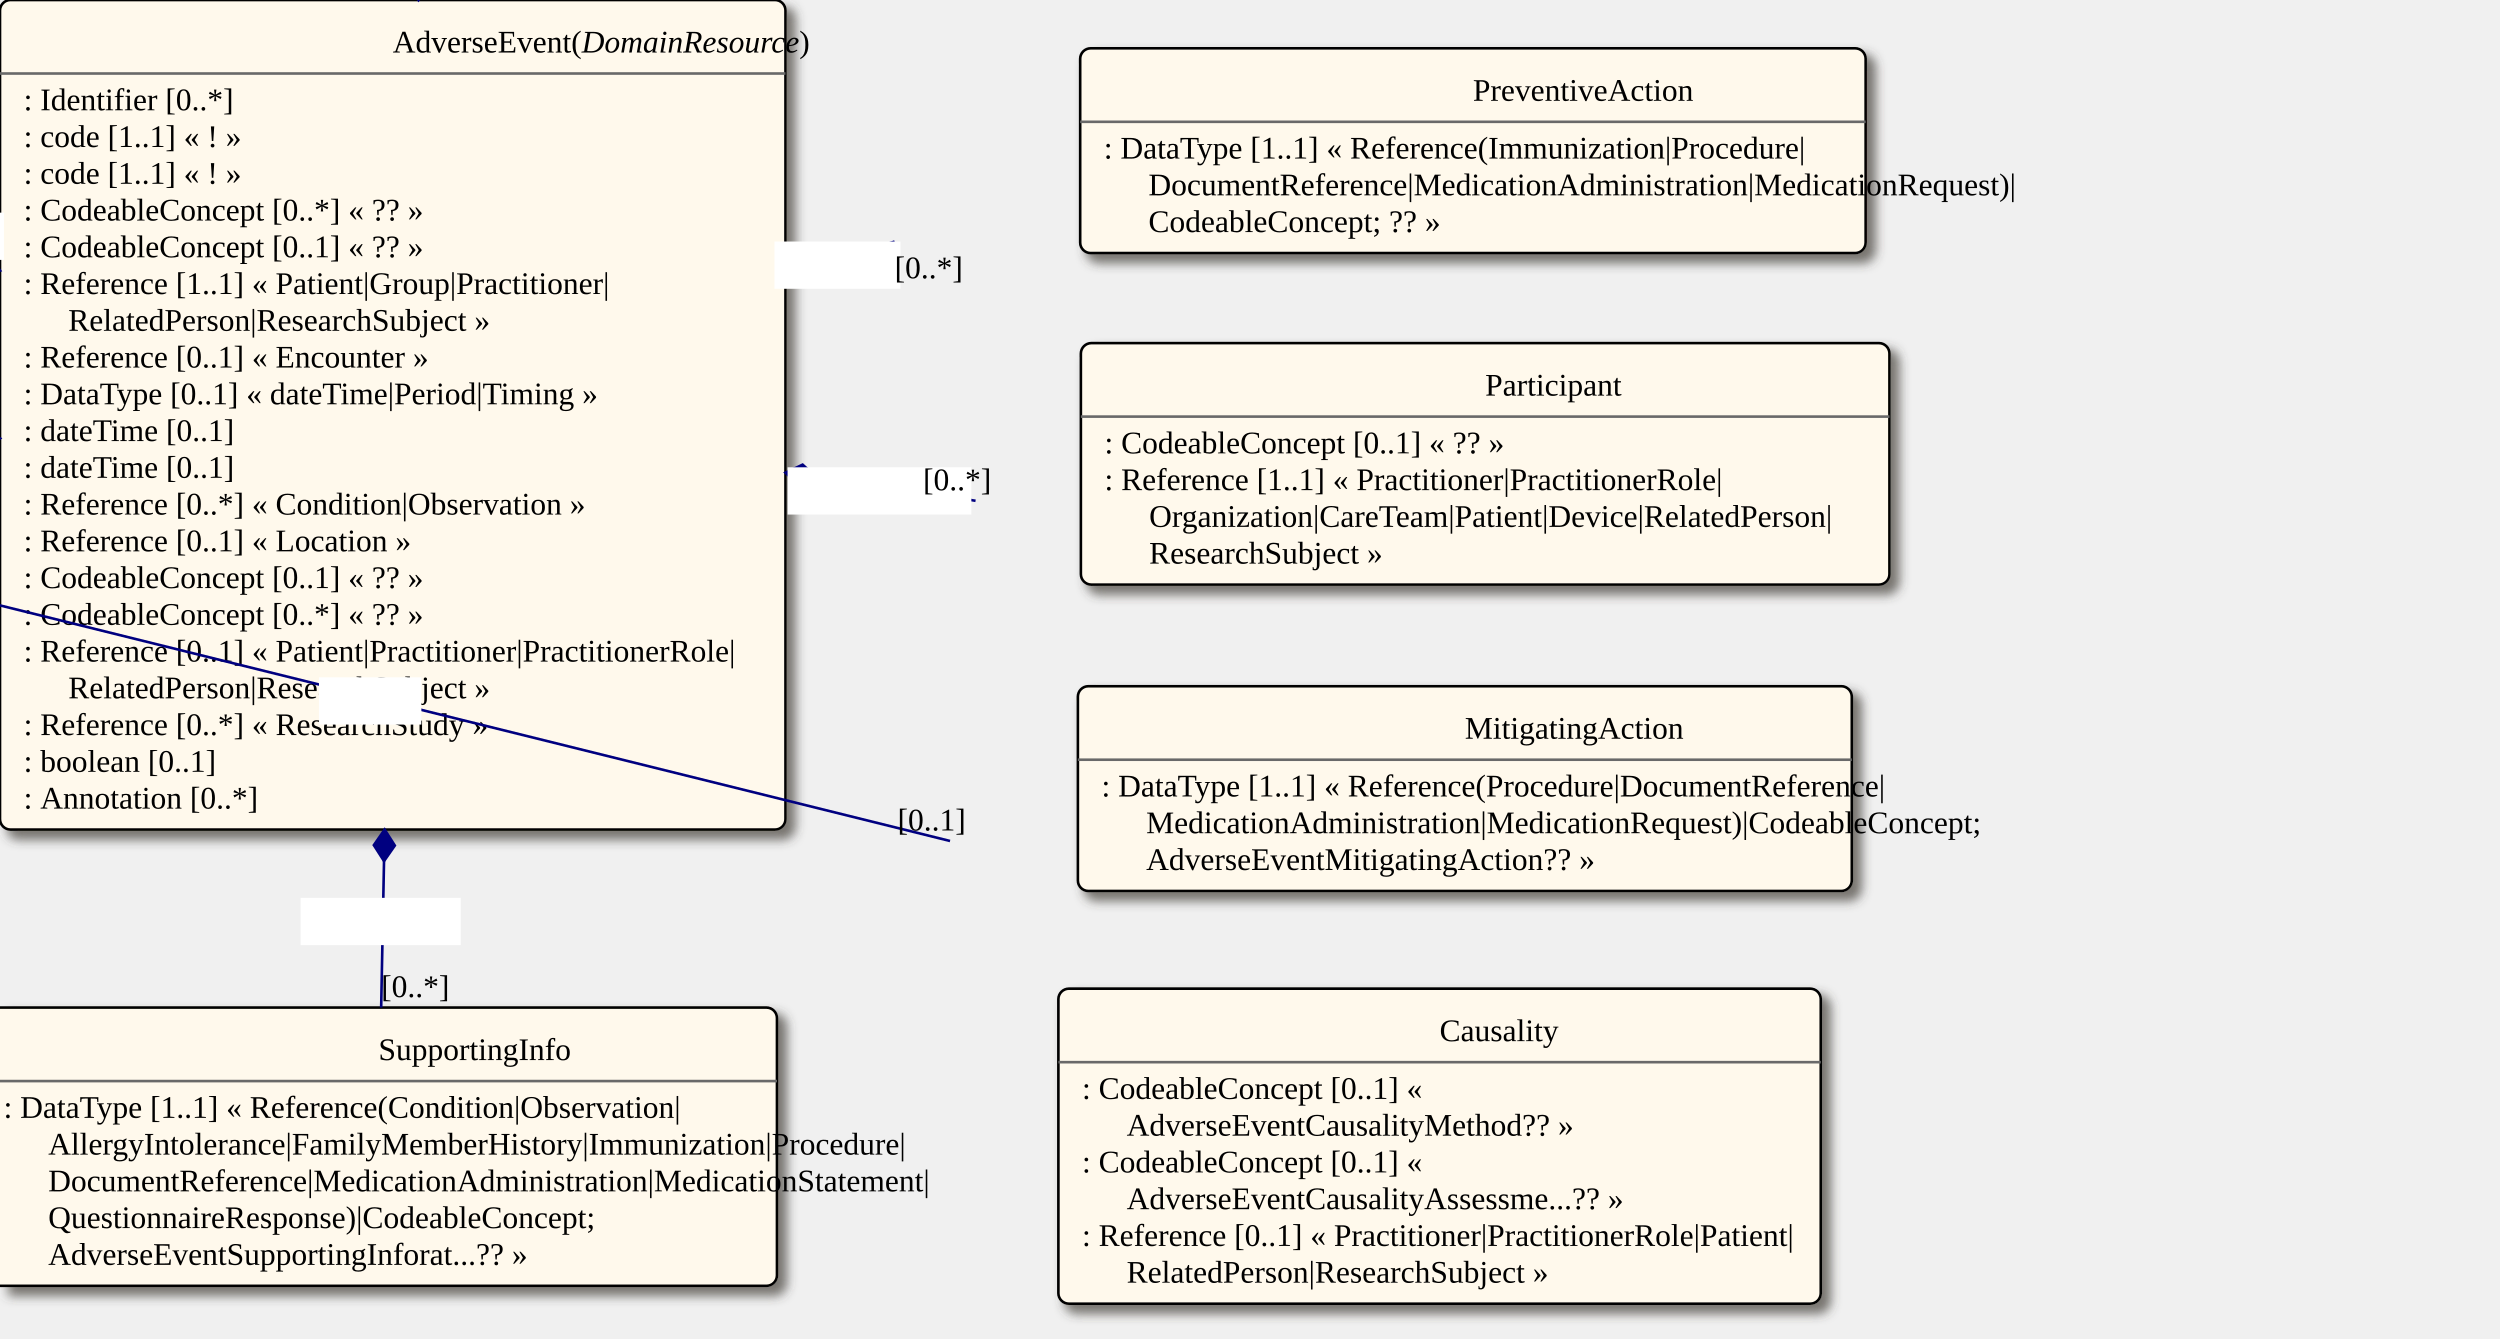
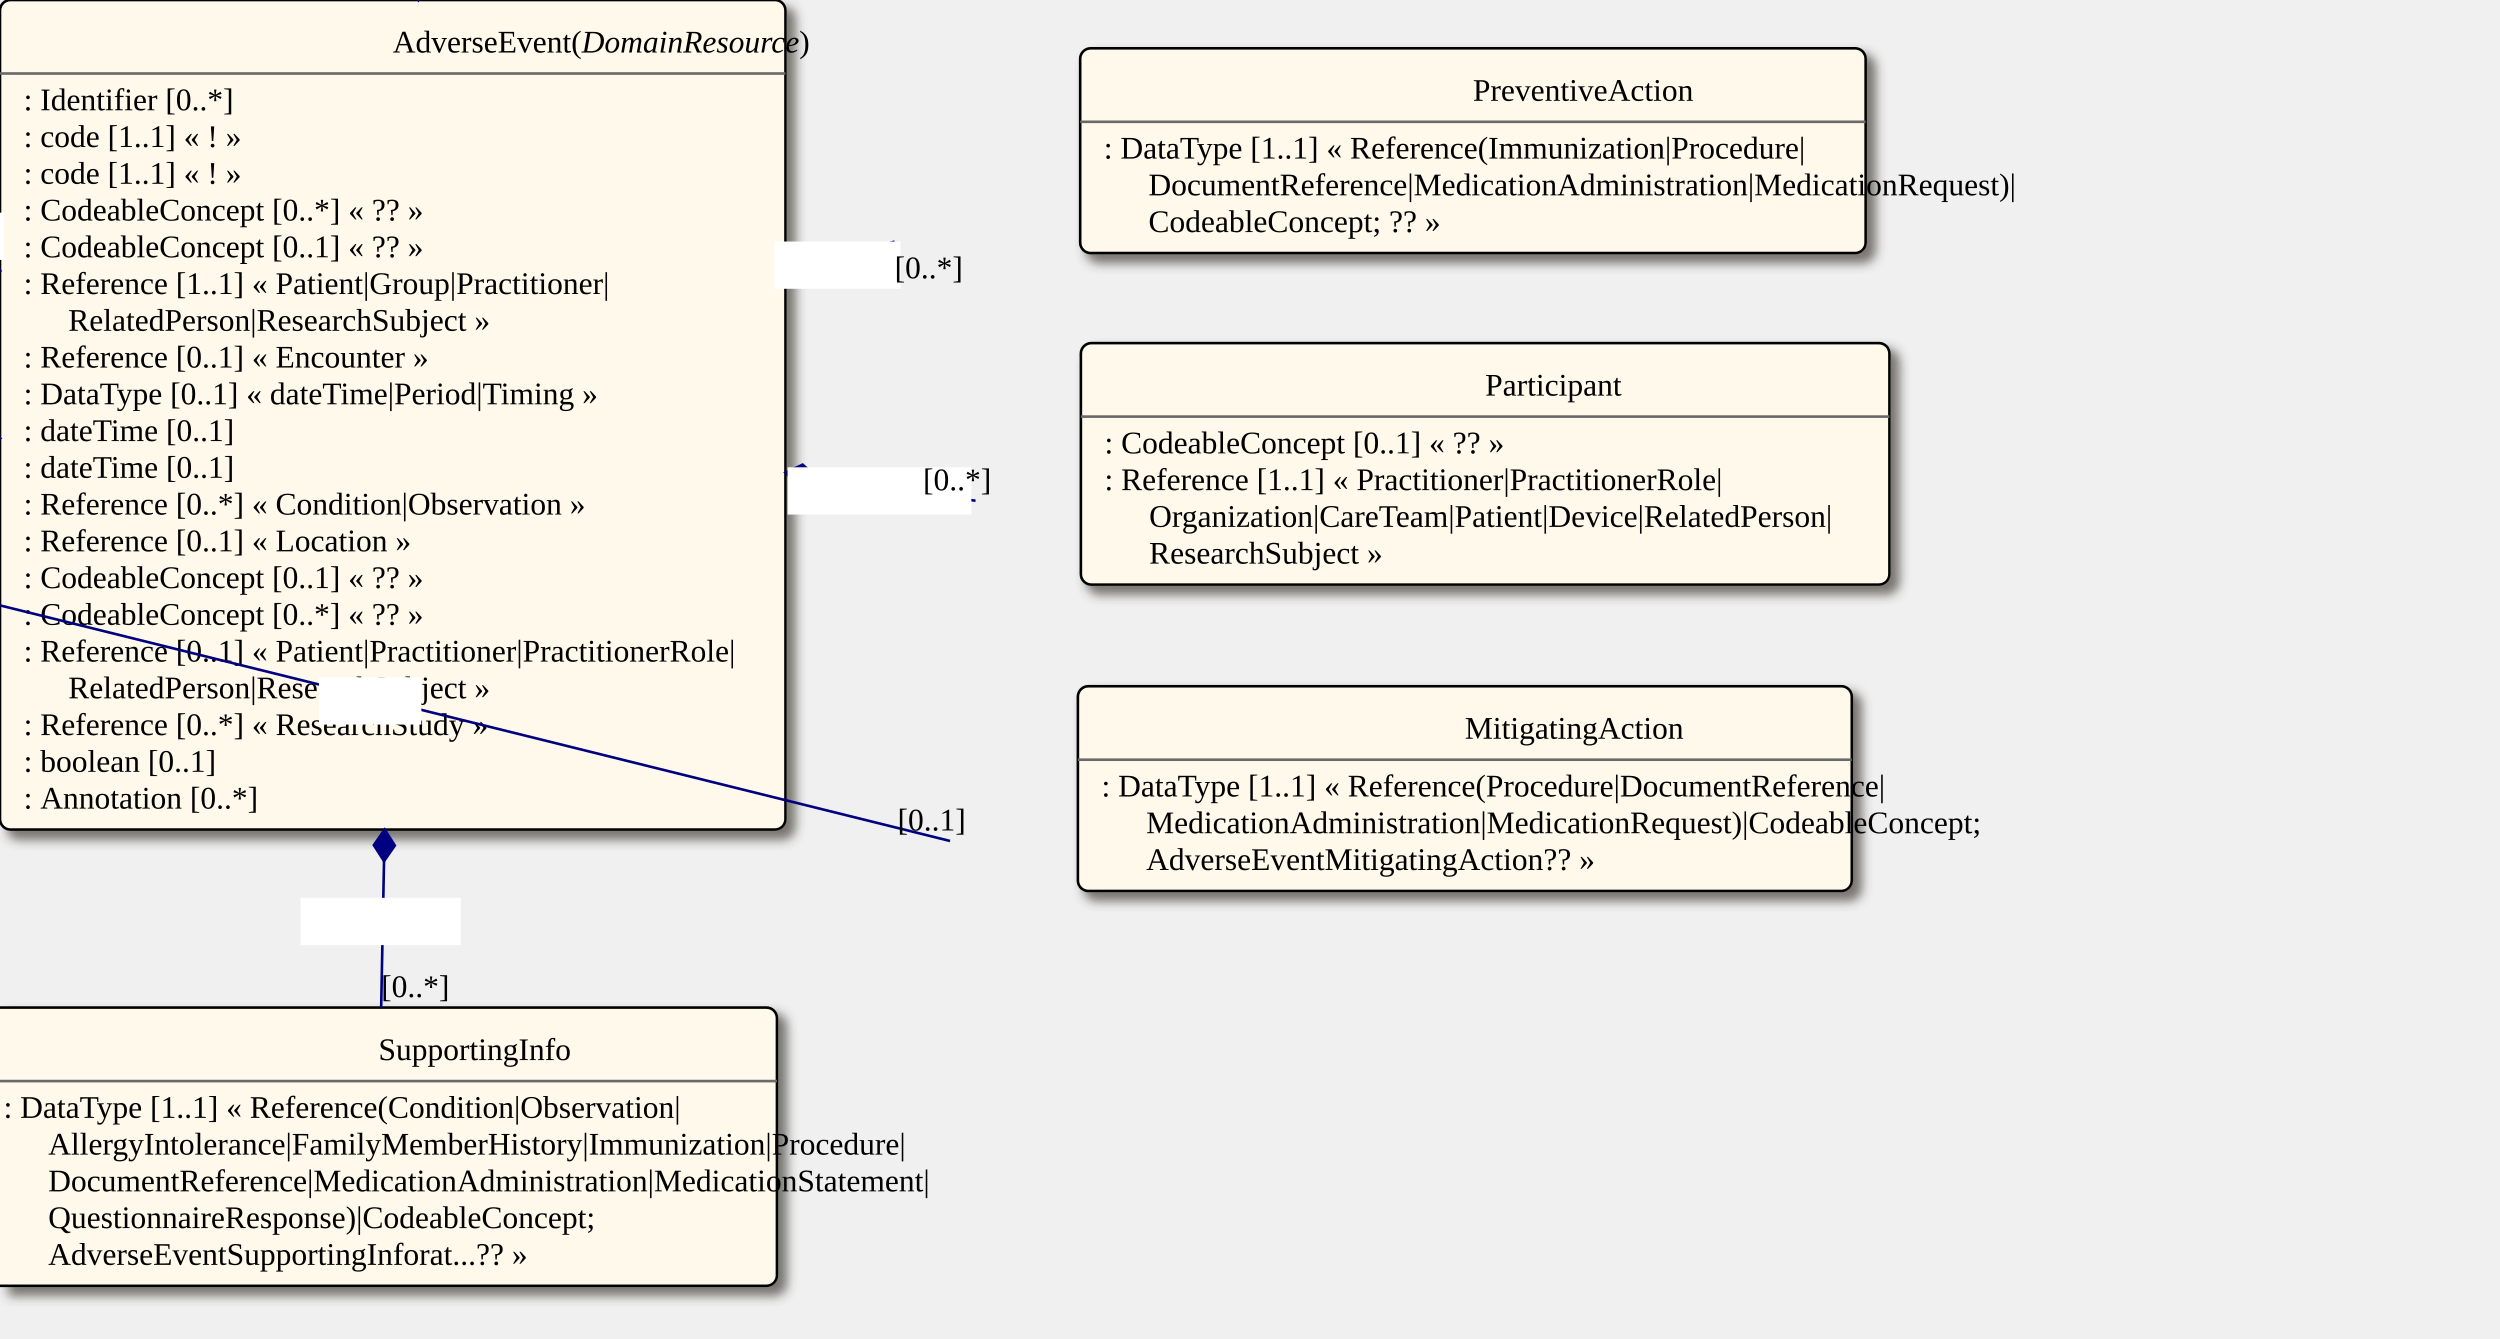
<svg xmlns="http://www.w3.org/2000/svg" xmlns:xlink="http://www.w3.org/1999/xlink" id="n937" version="1.1" width="952.28" height="509.795">
  <defs id="defs8584">
    <filter id="shadow1" x="-0.021" y="-0.068" width="1.053" height="1.174">
      <feOffset result="offOut" in="SourceGraphic" dx="3" dy="3" id="feOffset8575" />
      <feColorMatrix result="matrixOut" in="offOut" type="matrix" values="0.2 0 0 0 0 0 0.2 0 0 0 0 0 0.2 0 0 0 0 0 1 0" id="feColorMatrix8577" />
      <feGaussianBlur result="blurOut" in="matrixOut" stdDeviation="2" id="feGaussianBlur8579" />
      <feBlend in="SourceGraphic" in2="blurOut" mode="normal" id="feBlend8581" />
    </filter>
  </defs>
  <g id="n938">
    <rect id="AdverseEvent" x="0.0" y="0.0" rx="4" ry="4" width="299.2" height="316.0" filter="url(#shadow1)" style="fill:#fff9ec;stroke:black;stroke-width:1" />
    <line id="n939" x1="0.0" y1="28.0" x2="299.2" y2="28.0" style="stroke:dimgrey;stroke-width:1" />
    <text id="n940" x="149.6" y="20.0" fill="black" class="diagram-class-title  diagram-class-resource">AdverseEvent<tspan class="diagram-class-title-link" id="tspan8589"> (<a id="n941" xlink:href="domainresource.html#DomainResource" class="diagram-class-reference" style="font-style: italic">DomainResource</a>)</tspan>
    </text>
    <text id="n942" x="6.0" y="42.0" fill="black" class="diagram-class-detail">
      <a id="n943" xlink:href="adverseevent-definitions.html#AdverseEvent.identifier" /> : <a id="n944" xlink:href="datatypes.html#Identifier">Identifier</a> [0..*]</text>
    <text id="n948" x="6.0" y="56.0" fill="black" class="diagram-class-detail">
      <a id="n949" xlink:href="adverseevent-definitions.html#AdverseEvent.status" /> : <a id="n950" xlink:href="datatypes.html#code">code</a> [1..1] « <a id="n951" xlink:href="valueset-adverse-event-status.html" />! »</text>
    <text id="n958" x="6.0" y="70.0" fill="black" class="diagram-class-detail">
      <a id="n959" xlink:href="adverseevent-definitions.html#AdverseEvent.actuality" /> : <a id="n960" xlink:href="datatypes.html#code">code</a> [1..1] « <a id="n961" xlink:href="valueset-adverse-event-actuality.html" />! »</text>
    <text id="n968" x="6.0" y="84.0" fill="black" class="diagram-class-detail">
      <a id="n969" xlink:href="adverseevent-definitions.html#AdverseEvent.category" /> : <a id="n970" xlink:href="datatypes.html#CodeableConcept">CodeableConcept</a> [0..*] « <a id="n971" xlink:href="valueset-adverse-event-category.html" />?? »</text>
    <text id="n978" x="6.0" y="98.0" fill="black" class="diagram-class-detail">
      <a id="n979" xlink:href="adverseevent-definitions.html#AdverseEvent.code" /> : <a id="n980" xlink:href="datatypes.html#CodeableConcept">CodeableConcept</a> [0..1] « <a id="n981" xlink:href="valueset-adverse-event-type.html" />?? »</text>
    <text id="n988" x="6.0" y="112.0" fill="black" class="diagram-class-detail">
      <a id="n989" xlink:href="adverseevent-definitions.html#AdverseEvent.subject" /> : <a id="n990" xlink:href="references.html#Reference">Reference</a> [1..1] « <a id="n991" xlink:href="patient.html#Patient">Patient</a>|<a id="n992" xlink:href="group.html#Group">Group</a>|<a id="n993" xlink:href="practitioner.html#Practitioner">Practitioner</a>|</text>
    <text id="n994" x="26.0" y="126.0" fill="black" class="diagram-class-detail">
      <a id="n995" xlink:href="relatedperson.html#RelatedPerson">RelatedPerson</a>|<a id="n996" xlink:href="researchsubject.html#ResearchSubject">ResearchSubject</a> »</text>
    <text id="n1006" x="6.0" y="140.0" fill="black" class="diagram-class-detail">
      <a id="n1007" xlink:href="adverseevent-definitions.html#AdverseEvent.encounter" /> : <a id="n1008" xlink:href="references.html#Reference">Reference</a> [0..1] « <a id="n1009" xlink:href="encounter.html#Encounter">Encounter</a> »</text>
    <text id="n1014" x="6.0" y="154.0" fill="black" class="diagram-class-detail">
      <a id="n1015" xlink:href="adverseevent-definitions.html#AdverseEvent.occurrence_x_" /> : <a id="n1016" xlink:href="types.html#DataType">DataType</a> [0..1] « <a id="n1017" xlink:href="datatypes.html#dateTime">dateTime</a>|<a id="n1018" xlink:href="datatypes.html#Period">Period</a>|<a id="n1019" xlink:href="datatypes.html#Timing">Timing</a> »</text>
    <text id="n1026" x="6.0" y="168.0" fill="black" class="diagram-class-detail">
      <a id="n1027" xlink:href="adverseevent-definitions.html#AdverseEvent.detected" /> : <a id="n1028" xlink:href="datatypes.html#dateTime">dateTime</a> [0..1]</text>
    <text id="n1032" x="6.0" y="182.0" fill="black" class="diagram-class-detail">
      <a id="n1033" xlink:href="adverseevent-definitions.html#AdverseEvent.recordedDate" /> : <a id="n1034" xlink:href="datatypes.html#dateTime">dateTime</a> [0..1]</text>
    <text id="n1038" x="6.0" y="196.0" fill="black" class="diagram-class-detail">
      <a id="n1039" xlink:href="adverseevent-definitions.html#AdverseEvent.resultingEffect" /> : <a id="n1040" xlink:href="references.html#Reference">Reference</a> [0..*] « <a id="n1041" xlink:href="condition.html#Condition">Condition</a>|<a id="n1042" xlink:href="observation.html#Observation">Observation</a> »</text>
    <text id="n1048" x="6.0" y="210.0" fill="black" class="diagram-class-detail">
      <a id="n1049" xlink:href="adverseevent-definitions.html#AdverseEvent.location" /> : <a id="n1050" xlink:href="references.html#Reference">Reference</a> [0..1] « <a id="n1051" xlink:href="location.html#Location">Location</a> »</text>
    <text id="n1056" x="6.0" y="224.0" fill="black" class="diagram-class-detail">
      <a id="n1057" xlink:href="adverseevent-definitions.html#AdverseEvent.seriousness" /> : <a id="n1058" xlink:href="datatypes.html#CodeableConcept">CodeableConcept</a> [0..1] « <a id="n1059" xlink:href="valueset-adverse-event-seriousness.html" />?? »</text>
    <text id="n1066" x="6.0" y="238.0" fill="black" class="diagram-class-detail">
      <a id="n1067" xlink:href="adverseevent-definitions.html#AdverseEvent.outcome" /> : <a id="n1068" xlink:href="datatypes.html#CodeableConcept">CodeableConcept</a> [0..*] « <a id="n1069" xlink:href="valueset-adverse-event-outcome.html" />?? »</text>
    <text id="n1076" x="6.0" y="252.0" fill="black" class="diagram-class-detail">
      <a id="n1077" xlink:href="adverseevent-definitions.html#AdverseEvent.recorder" /> : <a id="n1078" xlink:href="references.html#Reference">Reference</a> [0..1] « <a id="n1079" xlink:href="patient.html#Patient">Patient</a>|<a id="n1080" xlink:href="practitioner.html#Practitioner">Practitioner</a>|<a id="n1081" xlink:href="practitionerrole.html#PractitionerRole">PractitionerRole</a>|</text>
    <text id="n1082" x="26.0" y="266.0" fill="black" class="diagram-class-detail">
      <a id="n1083" xlink:href="relatedperson.html#RelatedPerson">RelatedPerson</a>|<a id="n1084" xlink:href="researchsubject.html#ResearchSubject">ResearchSubject</a> »</text>
    <text id="n1094" x="6.0" y="280.0" fill="black" class="diagram-class-detail">
      <a id="n1095" xlink:href="adverseevent-definitions.html#AdverseEvent.study" /> : <a id="n1096" xlink:href="references.html#Reference">Reference</a> [0..*] « <a id="n1097" xlink:href="researchstudy.html#ResearchStudy">ResearchStudy</a> »</text>
    <text id="n1102" x="6.0" y="294.0" fill="black" class="diagram-class-detail">
      <a id="n1103" xlink:href="adverseevent-definitions.html#AdverseEvent.expectedInResearchStudy" /> : <a id="n1104" xlink:href="datatypes.html#boolean">boolean</a> [0..1]</text>
    <text id="n1108" x="6.0" y="308.0" fill="black" class="diagram-class-detail">
      <a id="n1109" xlink:href="adverseevent-definitions.html#AdverseEvent.note" /> : <a id="n1110" xlink:href="datatypes.html#Annotation">Annotation</a> [0..*]</text>
  </g>
  <g id="n1114" transform="translate(91.71236,130.6901)">
    <rect id="AdverseEvent.participant" x="320" y="0" rx="4" ry="4" width="308" height="92" filter="url(#shadow1)" style="fill:#fff9ec;stroke:#000000;stroke-width:1" />
    <line id="n1115" x1="320" y1="28" x2="628" y2="28" style="stroke:#696969;stroke-width:1" />
    <text id="n1116" x="474" y="20" fill="#000000" class="diagram-class-title">Participant</text>
    <text id="n1117" x="326" y="42" fill="#000000" class="diagram-class-detail">
      <a id="n1118" xlink:href="adverseevent-definitions.html#AdverseEvent.participant.function" /> : <a id="n1119" xlink:href="datatypes.html#CodeableConcept">CodeableConcept</a> [0..1] « <a id="n1120" xlink:href="valueset-adverse-event-participant-function.html" />?? »</text>
    <text id="n1127" x="326" y="56" fill="#000000" class="diagram-class-detail">
      <a id="n1128" xlink:href="adverseevent-definitions.html#AdverseEvent.participant.actor" /> : <a id="n1129" xlink:href="references.html#Reference">Reference</a> [1..1] « <a id="n1130" xlink:href="practitioner.html#Practitioner">Practitioner</a>|<a id="n1131" xlink:href="practitionerrole.html#PractitionerRole">PractitionerRole</a>|</text>
    <text id="n1132" x="346" y="70" fill="#000000" class="diagram-class-detail">
      <a id="n1133" xlink:href="organization.html#Organization">Organization</a>|<a id="n1134" xlink:href="careteam.html#CareTeam">CareTeam</a>|<a id="n1135" xlink:href="patient.html#Patient">Patient</a>|<a id="n1136" xlink:href="device.html#Device">Device</a>|<a id="n1137" xlink:href="relatedperson.html#RelatedPerson">RelatedPerson</a>|</text>
    <text id="n1138" x="346" y="84" fill="#000000" class="diagram-class-detail">
      <a id="n1139" xlink:href="researchsubject.html#ResearchSubject">ResearchSubject</a> »</text>
  </g>
  <g id="n1153">
    <rect id="AdverseEvent.suspectEntity" x="-334.102" y="133.403" rx="4" ry="4" width="255.2" height="92.0" filter="url(#shadow1)" style="fill:#fff9ec;stroke:black;stroke-width:1" />
    <line id="n1154" x1="-334.102" y1="161.403" x2="-78.902" y2="161.403" style="stroke:dimgrey;stroke-width:1" />
    <text id="n1155" x="-206.502" y="153.403" fill="black" class="diagram-class-title">SuspectEntity</text>
    <text id="n1156" x="-328.102" y="175.403" fill="black" class="diagram-class-detail">
      <a id="n1157" xlink:href="adverseevent-definitions.html#AdverseEvent.suspectEntity.instance_x_" /> : <a id="n1158" xlink:href="types.html#DataType">DataType</a> [1..1] « <a id="n1159" xlink:href="datatypes.html#CodeableConcept">CodeableConcept</a>|<a id="n1160" xlink:href="references.html#Reference">Reference</a>(</text>
    <text id="n1161" x="-308.102" y="189.403" fill="black" class="diagram-class-detail">
      <a id="n1162" xlink:href="immunization.html#Immunization">Immunization</a>|<a id="n1163" xlink:href="procedure.html#Procedure">Procedure</a>|<a id="n1164" xlink:href="substance.html#Substance">Substance</a>|<a id="n1165" xlink:href="medication.html#Medication">Medication</a>|</text>
    <text id="n1166" x="-308.102" y="203.403" fill="black" class="diagram-class-detail">
      <a id="n1167" xlink:href="medicationadministration.html#MedicationAdministration">MedicationAdministration</a>|<a id="n1168" xlink:href="medicationstatement.html#MedicationStatement">MedicationStatement</a>|<a id="n1169" xlink:href="device.html#Device">Device</a>|</text>
    <text id="n1170" x="-308.102" y="217.403" fill="black" class="diagram-class-detail">
      <a id="n1171" xlink:href="biologicallyderivedproduct.html#BiologicallyDerivedProduct">BiologicallyDerivedProduct</a>|<a id="n1172" xlink:href="researchstudy.html#ResearchStudy">ResearchStudy</a>) »</text>
  </g>
-   <g id="n1190" transform="translate(41.27056,80.24831)">
+   <g id="n1190" transform="translate(-724.5276,26.74944)">
    <rect id="AdverseEvent.suspectEntity.causality" x="361.88" y="296.346" rx="4" ry="4" width="290.4" height="120" filter="url(#shadow1)" style="fill:#fff9ec;stroke:#000000;stroke-width:1" />
    <line id="n1191" x1="361.88" y1="324.346" x2="652.28" y2="324.346" style="stroke:#696969;stroke-width:1" />
    <text id="n1192" x="507.08" y="316.346" fill="#000000" class="diagram-class-title">Causality</text>
    <text id="n1193" x="367.88" y="338.346" fill="#000000" class="diagram-class-detail">
      <a id="n1194" xlink:href="adverseevent-definitions.html#AdverseEvent.suspectEntity.causality.assessmentMethod" /> : <a id="n1195" xlink:href="datatypes.html#CodeableConcept">CodeableConcept</a> [0..1] « <a id="n1196" xlink:href="valueset-adverse-event-causality-method.html" />
    </text>
    <text id="n1198" x="387.88" y="352.346" fill="#000000" class="diagram-class-detail">
      <a id="n1199" xlink:href="valueset-adverse-event-causality-method.html">AdverseEventCausalityMethod</a>?? »</text>
    <text id="n1207" x="367.88" y="366.346" fill="#000000" class="diagram-class-detail">
      <a id="n1208" xlink:href="adverseevent-definitions.html#AdverseEvent.suspectEntity.causality.entityRelatedness" /> : <a id="n1209" xlink:href="datatypes.html#CodeableConcept">CodeableConcept</a> [0..1] « <a id="n1210" xlink:href="valueset-adverse-event-causality-assess.html" />
    </text>
    <text id="n1212" x="387.88" y="380.346" fill="#000000" class="diagram-class-detail">
      <a id="n1213" xlink:href="valueset-adverse-event-causality-assess.html">AdverseEventCausalityAssessme...</a>?? »</text>
    <text id="n1221" x="367.88" y="394.346" fill="#000000" class="diagram-class-detail">
      <a id="n1222" xlink:href="adverseevent-definitions.html#AdverseEvent.suspectEntity.causality.author" /> : <a id="n1223" xlink:href="references.html#Reference">Reference</a> [0..1] « <a id="n1224" xlink:href="practitioner.html#Practitioner">Practitioner</a>|<a id="n1225" xlink:href="practitionerrole.html#PractitionerRole">PractitionerRole</a>|<a id="n1226" xlink:href="patient.html#Patient">Patient</a>|</text>
    <text id="n1227" x="387.88" y="408.346" fill="#000000" class="diagram-class-detail">
      <a id="n1228" xlink:href="relatedperson.html#RelatedPerson">RelatedPerson</a>|<a id="n1229" xlink:href="researchsubject.html#ResearchSubject">ResearchSubject</a> »</text>
  </g>
  <g id="n1239">
    <rect id="AdverseEvent.contributingFactor" x="-371.8" y="-31.545" rx="4" ry="4" width="299.2" height="106.0" filter="url(#shadow1)" style="fill:#fff9ec;stroke:black;stroke-width:1" />
    <line id="n1240" x1="-371.8" y1="-3.545" x2="-72.6" y2="-3.545" style="stroke:dimgrey;stroke-width:1" />
    <text id="n1241" x="-222.2" y="-11.545" fill="black" class="diagram-class-title">ContributingFactor</text>
    <text id="n1242" x="-365.8" y="10.455" fill="black" class="diagram-class-detail">
      <a id="n1243" xlink:href="adverseevent-definitions.html#AdverseEvent.contributingFactor.item_x_" /> : <a id="n1244" xlink:href="types.html#DataType">DataType</a> [1..1] « <a id="n1245" xlink:href="references.html#Reference">Reference</a>(<a id="n1246" xlink:href="condition.html#Condition">Condition</a>|<a id="n1247" xlink:href="observation.html#Observation">Observation</a>|</text>
    <text id="n1248" x="-345.8" y="24.455" fill="black" class="diagram-class-detail">
      <a id="n1249" xlink:href="allergyintolerance.html#AllergyIntolerance">AllergyIntolerance</a>|<a id="n1250" xlink:href="familymemberhistory.html#FamilyMemberHistory">FamilyMemberHistory</a>|<a id="n1251" xlink:href="immunization.html#Immunization">Immunization</a>|<a id="n1252" xlink:href="procedure.html#Procedure">Procedure</a>|</text>
    <text id="n1253" x="-345.8" y="38.455" fill="black" class="diagram-class-detail">
      <a id="n1254" xlink:href="device.html#Device">Device</a>|<a id="n1255" xlink:href="deviceusage.html#DeviceUsage">DeviceUsage</a>|<a id="n1256" xlink:href="documentreference.html#DocumentReference">DocumentReference</a>|<a id="n1257" xlink:href="medicationadministration.html#MedicationAdministration">MedicationAdministration</a>|</text>
    <text id="n1258" x="-345.8" y="52.455" fill="black" class="diagram-class-detail">
      <a id="n1259" xlink:href="medicationstatement.html#MedicationStatement">MedicationStatement</a>)|<a id="n1260" xlink:href="datatypes.html#CodeableConcept">CodeableConcept</a>; <a id="n1261" xlink:href="valueset-adverse-event-contributing-factor.html" />
    </text>
    <text id="n1263" x="-345.8" y="66.455" fill="black" class="diagram-class-detail">
      <a id="n1264" xlink:href="valueset-adverse-event-contributing-factor.html">AdverseEventContributingFactor</a>?? »</text>
  </g>
  <g id="n1288" transform="translate(396.6559,137.5685)">
    <rect id="AdverseEvent.preventiveAction" x="14.794" y="-119.169" rx="4" ry="4" width="299.2" height="78" filter="url(#shadow1)" style="fill:#fff9ec;stroke:#000000;stroke-width:1" />
    <line id="n1289" x1="14.794" y1="-91.169" x2="313.995" y2="-91.169" style="stroke:#696969;stroke-width:1" />
    <text id="n1290" x="164.394" y="-99.169" fill="#000000" class="diagram-class-title">PreventiveAction</text>
    <text id="n1291" x="20.794" y="-77.169" fill="#000000" class="diagram-class-detail">
      <a id="n1292" xlink:href="adverseevent-definitions.html#AdverseEvent.preventiveAction.item_x_" /> : <a id="n1293" xlink:href="types.html#DataType">DataType</a> [1..1] « <a id="n1294" xlink:href="references.html#Reference">Reference</a>(<a id="n1295" xlink:href="immunization.html#Immunization">Immunization</a>|<a id="n1296" xlink:href="procedure.html#Procedure">Procedure</a>|</text>
    <text id="n1297" x="40.794" y="-63.169" fill="#000000" class="diagram-class-detail">
      <a id="n1298" xlink:href="documentreference.html#DocumentReference">DocumentReference</a>|<a id="n1299" xlink:href="medicationadministration.html#MedicationAdministration">MedicationAdministration</a>|<a id="n1300" xlink:href="medicationrequest.html#MedicationRequest">MedicationRequest</a>)|</text>
    <text id="n1301" x="40.794" y="-49.169" fill="#000000" class="diagram-class-detail">
      <a id="n1302" xlink:href="datatypes.html#CodeableConcept">CodeableConcept</a>; <a id="n1303" xlink:href="valueset-adverse-event-preventive-action.html" />?? »</text>
  </g>
  <g id="n1319" transform="translate(38.97775,87.89101)">
    <rect id="AdverseEvent.mitigatingAction" x="371.597" y="173.496" rx="4" ry="4" width="294.8" height="78" filter="url(#shadow1)" style="fill:#fff9ec;stroke:#000000;stroke-width:1" />
    <line id="n1320" x1="371.597" y1="201.496" x2="666.397" y2="201.496" style="stroke:#696969;stroke-width:1" />
    <text id="n1321" x="518.997" y="193.496" fill="#000000" class="diagram-class-title">MitigatingAction</text>
    <text id="n1322" x="377.597" y="215.496" fill="#000000" class="diagram-class-detail">
      <a id="n1323" xlink:href="adverseevent-definitions.html#AdverseEvent.mitigatingAction.item_x_" /> : <a id="n1324" xlink:href="types.html#DataType">DataType</a> [1..1] « <a id="n1325" xlink:href="references.html#Reference">Reference</a>(<a id="n1326" xlink:href="procedure.html#Procedure">Procedure</a>|<a id="n1327" xlink:href="documentreference.html#DocumentReference">DocumentReference</a>|</text>
    <text id="n1328" x="397.597" y="229.496" fill="#000000" class="diagram-class-detail">
      <a id="n1329" xlink:href="medicationadministration.html#MedicationAdministration">MedicationAdministration</a>|<a id="n1330" xlink:href="medicationrequest.html#MedicationRequest">MedicationRequest</a>)|<a id="n1331" xlink:href="datatypes.html#CodeableConcept">CodeableConcept</a>; <a id="n1332" xlink:href="valueset-adverse-event-mitigating-action.html" />
    </text>
    <text id="n1334" x="397.597" y="243.496" fill="#000000" class="diagram-class-detail">
      <a id="n1335" xlink:href="valueset-adverse-event-mitigating-action.html">AdverseEventMitigatingAction</a>?? »</text>
  </g>
  <g id="n1350">
    <rect id="AdverseEvent.supportingInfo" x="-7.646" y="383.795" rx="4" ry="4" width="303.6" height="106.0" filter="url(#shadow1)" style="fill:#fff9ec;stroke:black;stroke-width:1" />
    <line id="n1351" x1="-7.646" y1="411.795" x2="295.954" y2="411.795" style="stroke:dimgrey;stroke-width:1" />
    <text id="n1352" x="144.154" y="403.795" fill="black" class="diagram-class-title">SupportingInfo</text>
    <text id="n1353" x="-1.646" y="425.795" fill="black" class="diagram-class-detail">
      <a id="n1354" xlink:href="adverseevent-definitions.html#AdverseEvent.supportingInfo.item_x_" /> : <a id="n1355" xlink:href="types.html#DataType">DataType</a> [1..1] « <a id="n1356" xlink:href="references.html#Reference">Reference</a>(<a id="n1357" xlink:href="condition.html#Condition">Condition</a>|<a id="n1358" xlink:href="observation.html#Observation">Observation</a>|</text>
    <text id="n1359" x="18.354" y="439.795" fill="black" class="diagram-class-detail">
      <a id="n1360" xlink:href="allergyintolerance.html#AllergyIntolerance">AllergyIntolerance</a>|<a id="n1361" xlink:href="familymemberhistory.html#FamilyMemberHistory">FamilyMemberHistory</a>|<a id="n1362" xlink:href="immunization.html#Immunization">Immunization</a>|<a id="n1363" xlink:href="procedure.html#Procedure">Procedure</a>|</text>
    <text id="n1364" x="18.354" y="453.795" fill="black" class="diagram-class-detail">
      <a id="n1365" xlink:href="documentreference.html#DocumentReference">DocumentReference</a>|<a id="n1366" xlink:href="medicationadministration.html#MedicationAdministration">MedicationAdministration</a>|<a id="n1367" xlink:href="medicationstatement.html#MedicationStatement">MedicationStatement</a>|</text>
    <text id="n1368" x="18.354" y="467.795" fill="black" class="diagram-class-detail">
      <a id="n1369" xlink:href="questionnaireresponse.html#QuestionnaireResponse">QuestionnaireResponse</a>)|<a id="n1370" xlink:href="datatypes.html#CodeableConcept">CodeableConcept</a>; <a id="n1371" xlink:href="valueset-adverse-event-supporting-info.html" />
    </text>
    <text id="n1373" x="18.354" y="481.795" fill="black" class="diagram-class-detail">
      <a id="n1374" xlink:href="valueset-adverse-event-supporting-info.html">AdverseEventSupportingInforat...</a>?? »</text>
  </g>
  <line id="n1397" x1="299.2" y1="106.35" x2="340.764" y2="92.0" style="stroke:navy;stroke-width:1" />
  <polygon id="n1398" points="299.2,106.35 305.2,110.35 311.2,106.35 305.2,102.35 299.2,106.35" style="fill:navy;stroke:navy;stroke-width:1" transform="rotate(-19.04738 299.2 106.3502)" />
  <rect id="n1399" x="295.0" y="92.0" width="48.0" height="18.0" style="fill:white;stroke:black;stroke-width:0" />
  <text id="n1400" x="319.0" y="102.0" fill="black" class="diagram-class-linkage">
    <a id="n1401" xlink:href="adverseevent-definitions.html#AdverseEvent.participant" />
  </text>
  <text id="n1402" x="340.764" y="106.0" fill="black" class="diagram-class-linkage">[0..*]</text>
  <line id="n1403" x1="-78.902" y1="211.044" x2="361.88" y2="320.342" style="stroke:navy;stroke-width:1" />
  <polygon id="n1404" points="-78.902,211.044 -72.902,215.044 -66.902,211.044 -72.902,207.044 -78.902,211.044" style="fill:navy;stroke:navy;stroke-width:1" transform="rotate(13.92641 -78.90183 211.0435)" />
  <rect id="n1405" x="121.5" y="258.0" width="39.0" height="18.0" style="fill:white;stroke:black;stroke-width:0" />
  <text id="n1406" x="141.0" y="268.0" fill="black" class="diagram-class-linkage">
    <a id="n1407" xlink:href="adverseevent-definitions.html#AdverseEvent.suspectEntity.causality" />
  </text>
  <text id="n1408" x="341.88" y="316.342" fill="black" class="diagram-class-linkage">[0..1]</text>
  <line id="n1409" x1="0.0" y1="166.992" x2="-78.902" y2="171.734" style="stroke:navy;stroke-width:1" />
  <polygon id="n1410" points="0.0,166.992 6.0,170.992 12.0,166.992 6.0,162.992 0.0,166.992" style="fill:navy;stroke:navy;stroke-width:1" transform="rotate(176.5604 0.0 166.9916)" />
  <rect id="n1411" x="-67.5" y="162.0" width="57.0" height="18.0" style="fill:white;stroke:black;stroke-width:0" />
  <text id="n1412" x="-39.0" y="172.0" fill="black" class="diagram-class-linkage">
    <a id="n1413" xlink:href="adverseevent-definitions.html#AdverseEvent.suspectEntity" />
  </text>
  <text id="n1414" x="-63.902" y="167.734" fill="black" class="diagram-class-linkage">[0..*]</text>
  <line id="n1415" x1="0.0" y1="103.059" x2="-77.885" y2="74.455" style="stroke:navy;stroke-width:1" />
  <polygon id="n1416" points="0.0,103.059 6.0,107.059 12.0,103.059 6.0,99.059 0.0,103.059" style="fill:navy;stroke:navy;stroke-width:1" transform="rotate(-159.8341 0.0 103.0589)" />
  <rect id="n1417" x="-77.5" y="81.0" width="79.0" height="18.0" style="fill:white;stroke:black;stroke-width:0" />
  <text id="n1418" x="-38.0" y="91.0" fill="black" class="diagram-class-linkage">
    <a id="n1419" xlink:href="adverseevent-definitions.html#AdverseEvent.contributingFactor" />
  </text>
  <text id="n1420" x="-77.885" y="88.455" fill="black" class="diagram-class-linkage">[0..*]</text>
  <line id="n1421" x1="159.415" y1="0.0" x2="161.972" y2="-41.169" style="stroke:navy;stroke-width:1" />
  <polygon id="n1422" points="159.415,0.0 165.415,4.0 171.415,0.0 165.415,-4.0 159.415,0.0" style="fill:navy;stroke:navy;stroke-width:1" transform="rotate(-86.44549 159.4146 0.0)" />
  <rect id="n1423" x="125.0" y="-27.0" width="70.0" height="18.0" style="fill:white;stroke:black;stroke-width:0" />
  <text id="n1424" x="160.0" y="-17.0" fill="black" class="diagram-class-linkage">
    <a id="n1425" xlink:href="adverseevent-definitions.html#AdverseEvent.preventiveAction" />
  </text>
  <text id="n1426" x="161.972" y="-27.169" fill="black" class="diagram-class-linkage">[0..*]</text>
  <line id="n1427" x1="299.2" y1="180.07" x2="371.597" y2="190.751" style="stroke:navy;stroke-width:1" />
  <polygon id="n1428" points="299.2,180.07 305.2,184.07 311.2,180.07 305.2,176.07 299.2,180.07" style="fill:navy;stroke:navy;stroke-width:1" transform="rotate(8.39219 299.2 180.0702)" />
  <rect id="n1429" x="300.0" y="178.0" width="70.0" height="18.0" style="fill:white;stroke:black;stroke-width:0" />
  <text id="n1430" x="335.0" y="188.0" fill="black" class="diagram-class-linkage">
    <a id="n1431" xlink:href="adverseevent-definitions.html#AdverseEvent.mitigatingAction" />
  </text>
  <text id="n1432" x="351.597" y="186.751" fill="black" class="diagram-class-linkage">[0..*]</text>
  <line id="n1433" x1="146.514" y1="316" x2="145.189" y2="383.795" style="stroke:navy;stroke-width:1" />
  <polygon id="n1434" points="146.514,316 152.514,320 158.514,316 152.514,312 146.514,316" style="fill:navy;stroke:navy;stroke-width:1" transform="rotate(91.11908 146.5136 316)" />
  <rect id="n1435" x="114.5" y="342.0" width="61.0" height="18.0" style="fill:white;stroke:black;stroke-width:0" />
  <text id="n1436" x="145.0" y="352.0" fill="black" class="diagram-class-linkage">
    <a id="n1437" xlink:href="adverseevent-definitions.html#AdverseEvent.supportingInfo" />
  </text>
  <text id="n1438" x="145.189" y="379.795" fill="black" class="diagram-class-linkage">[0..*]</text>
</svg>
